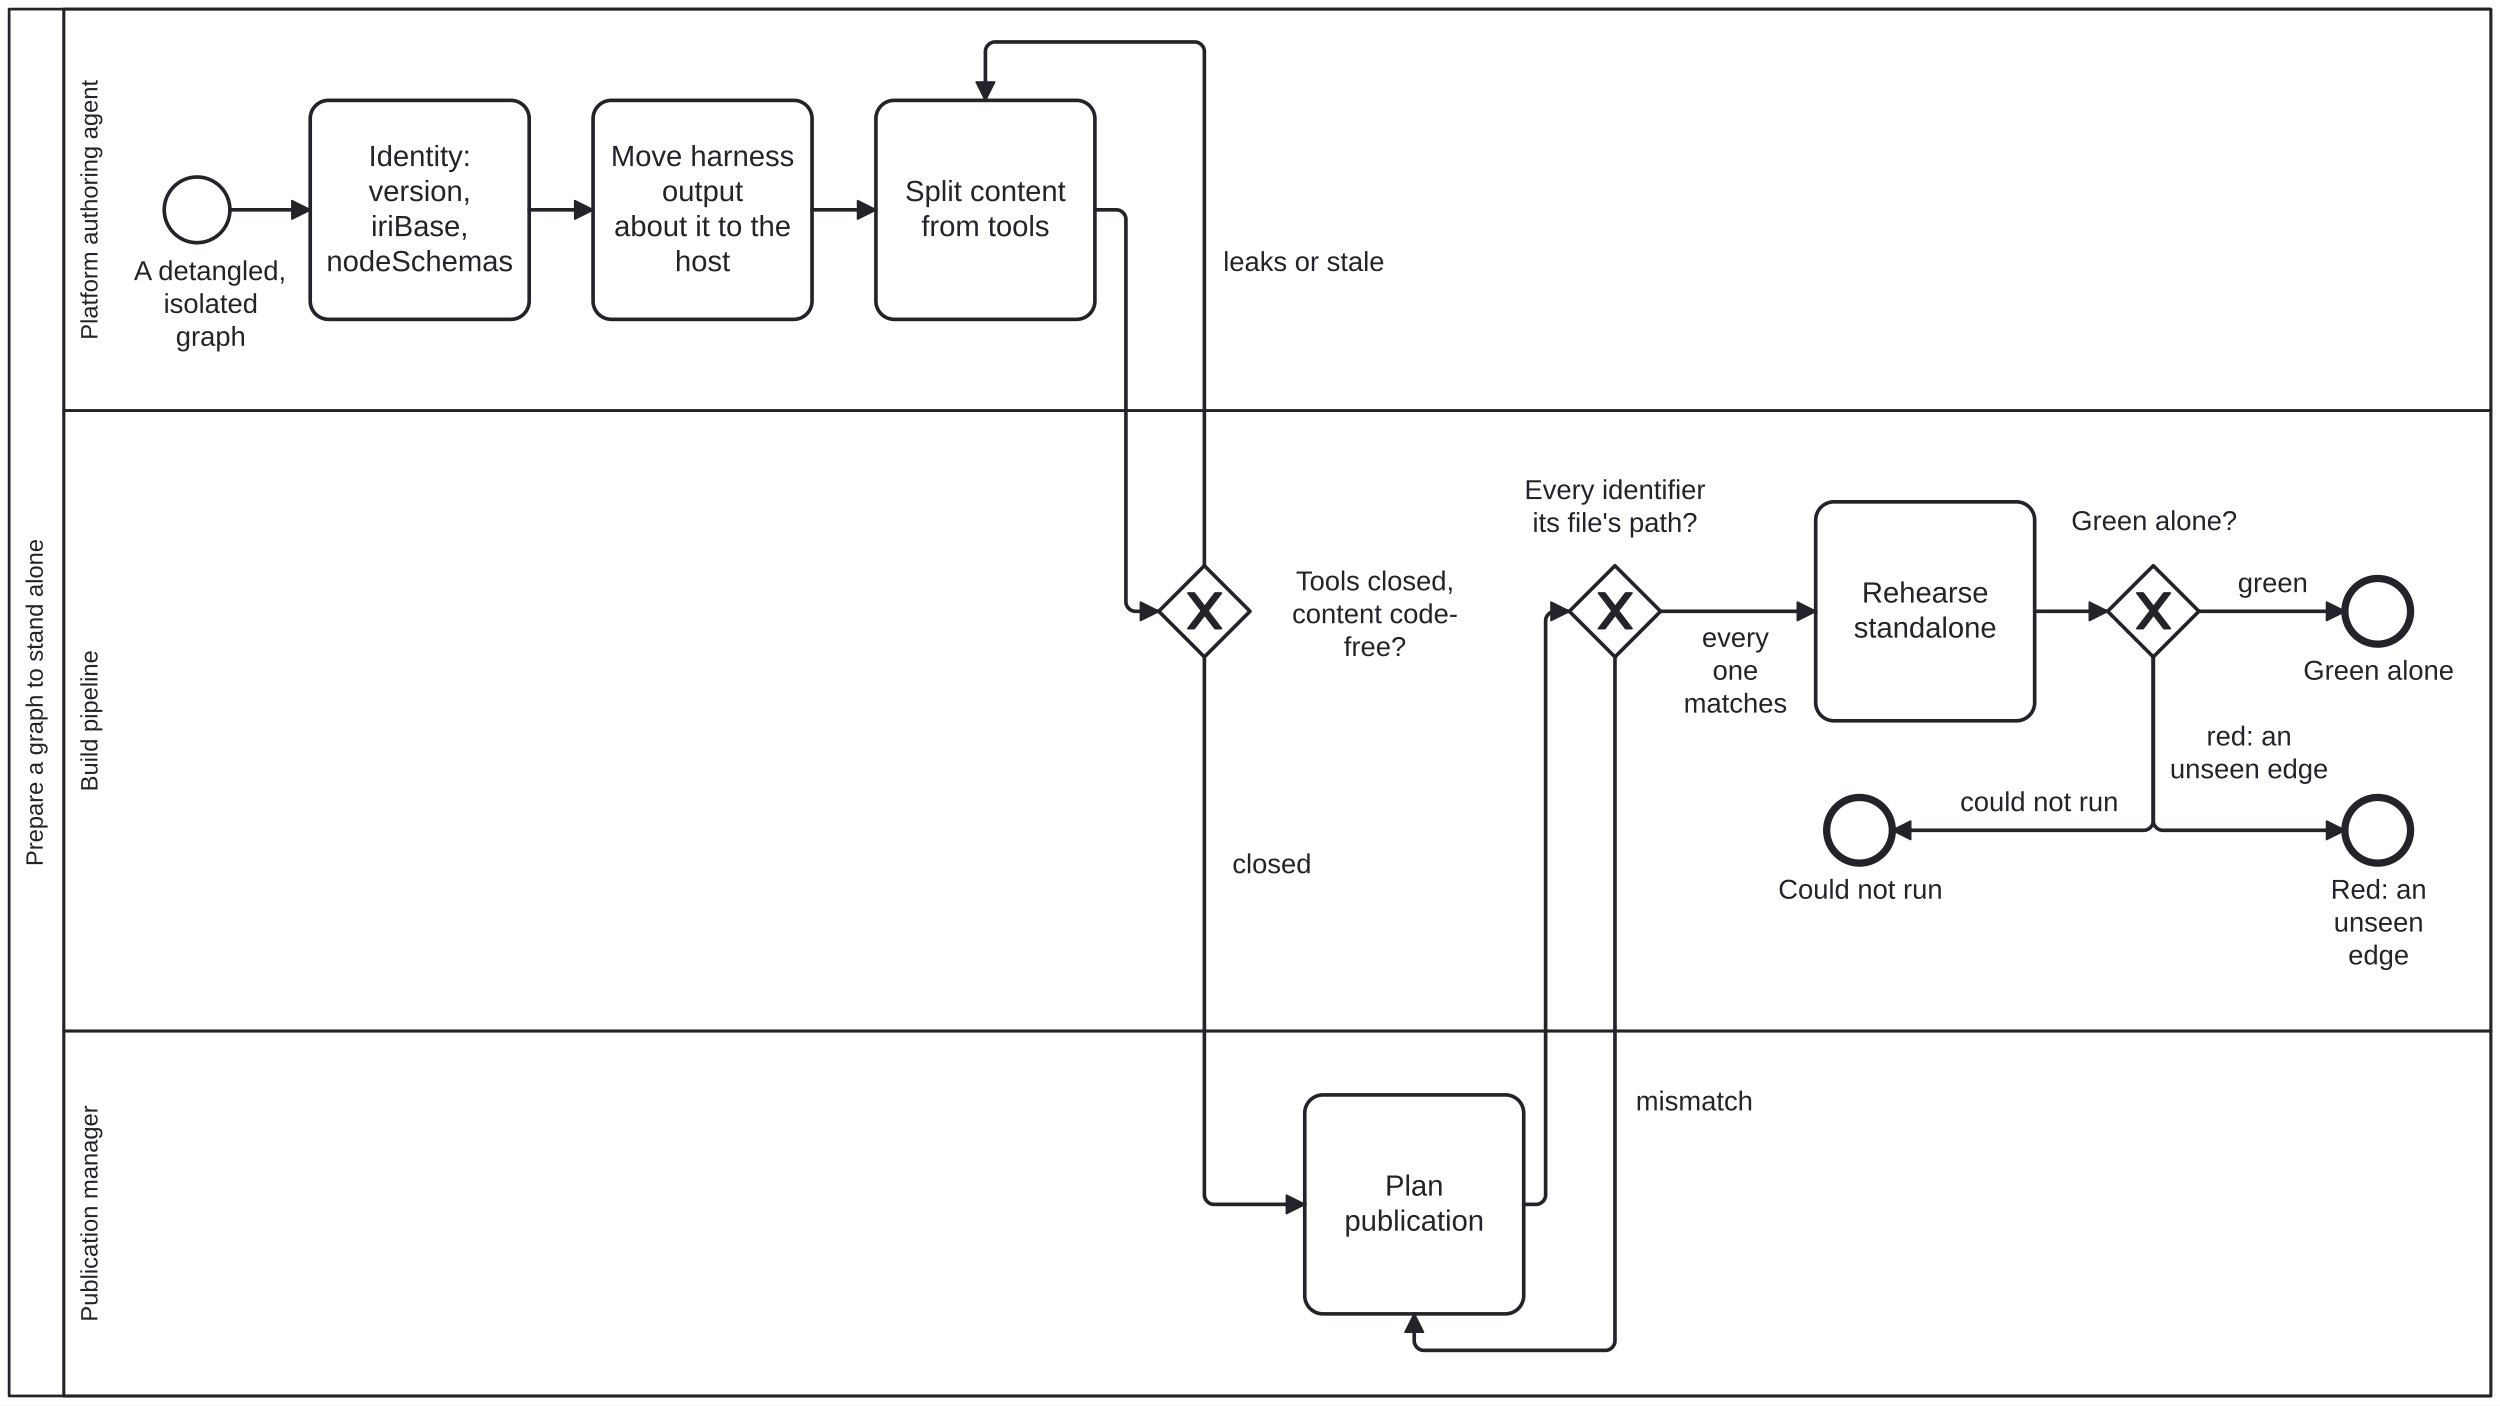
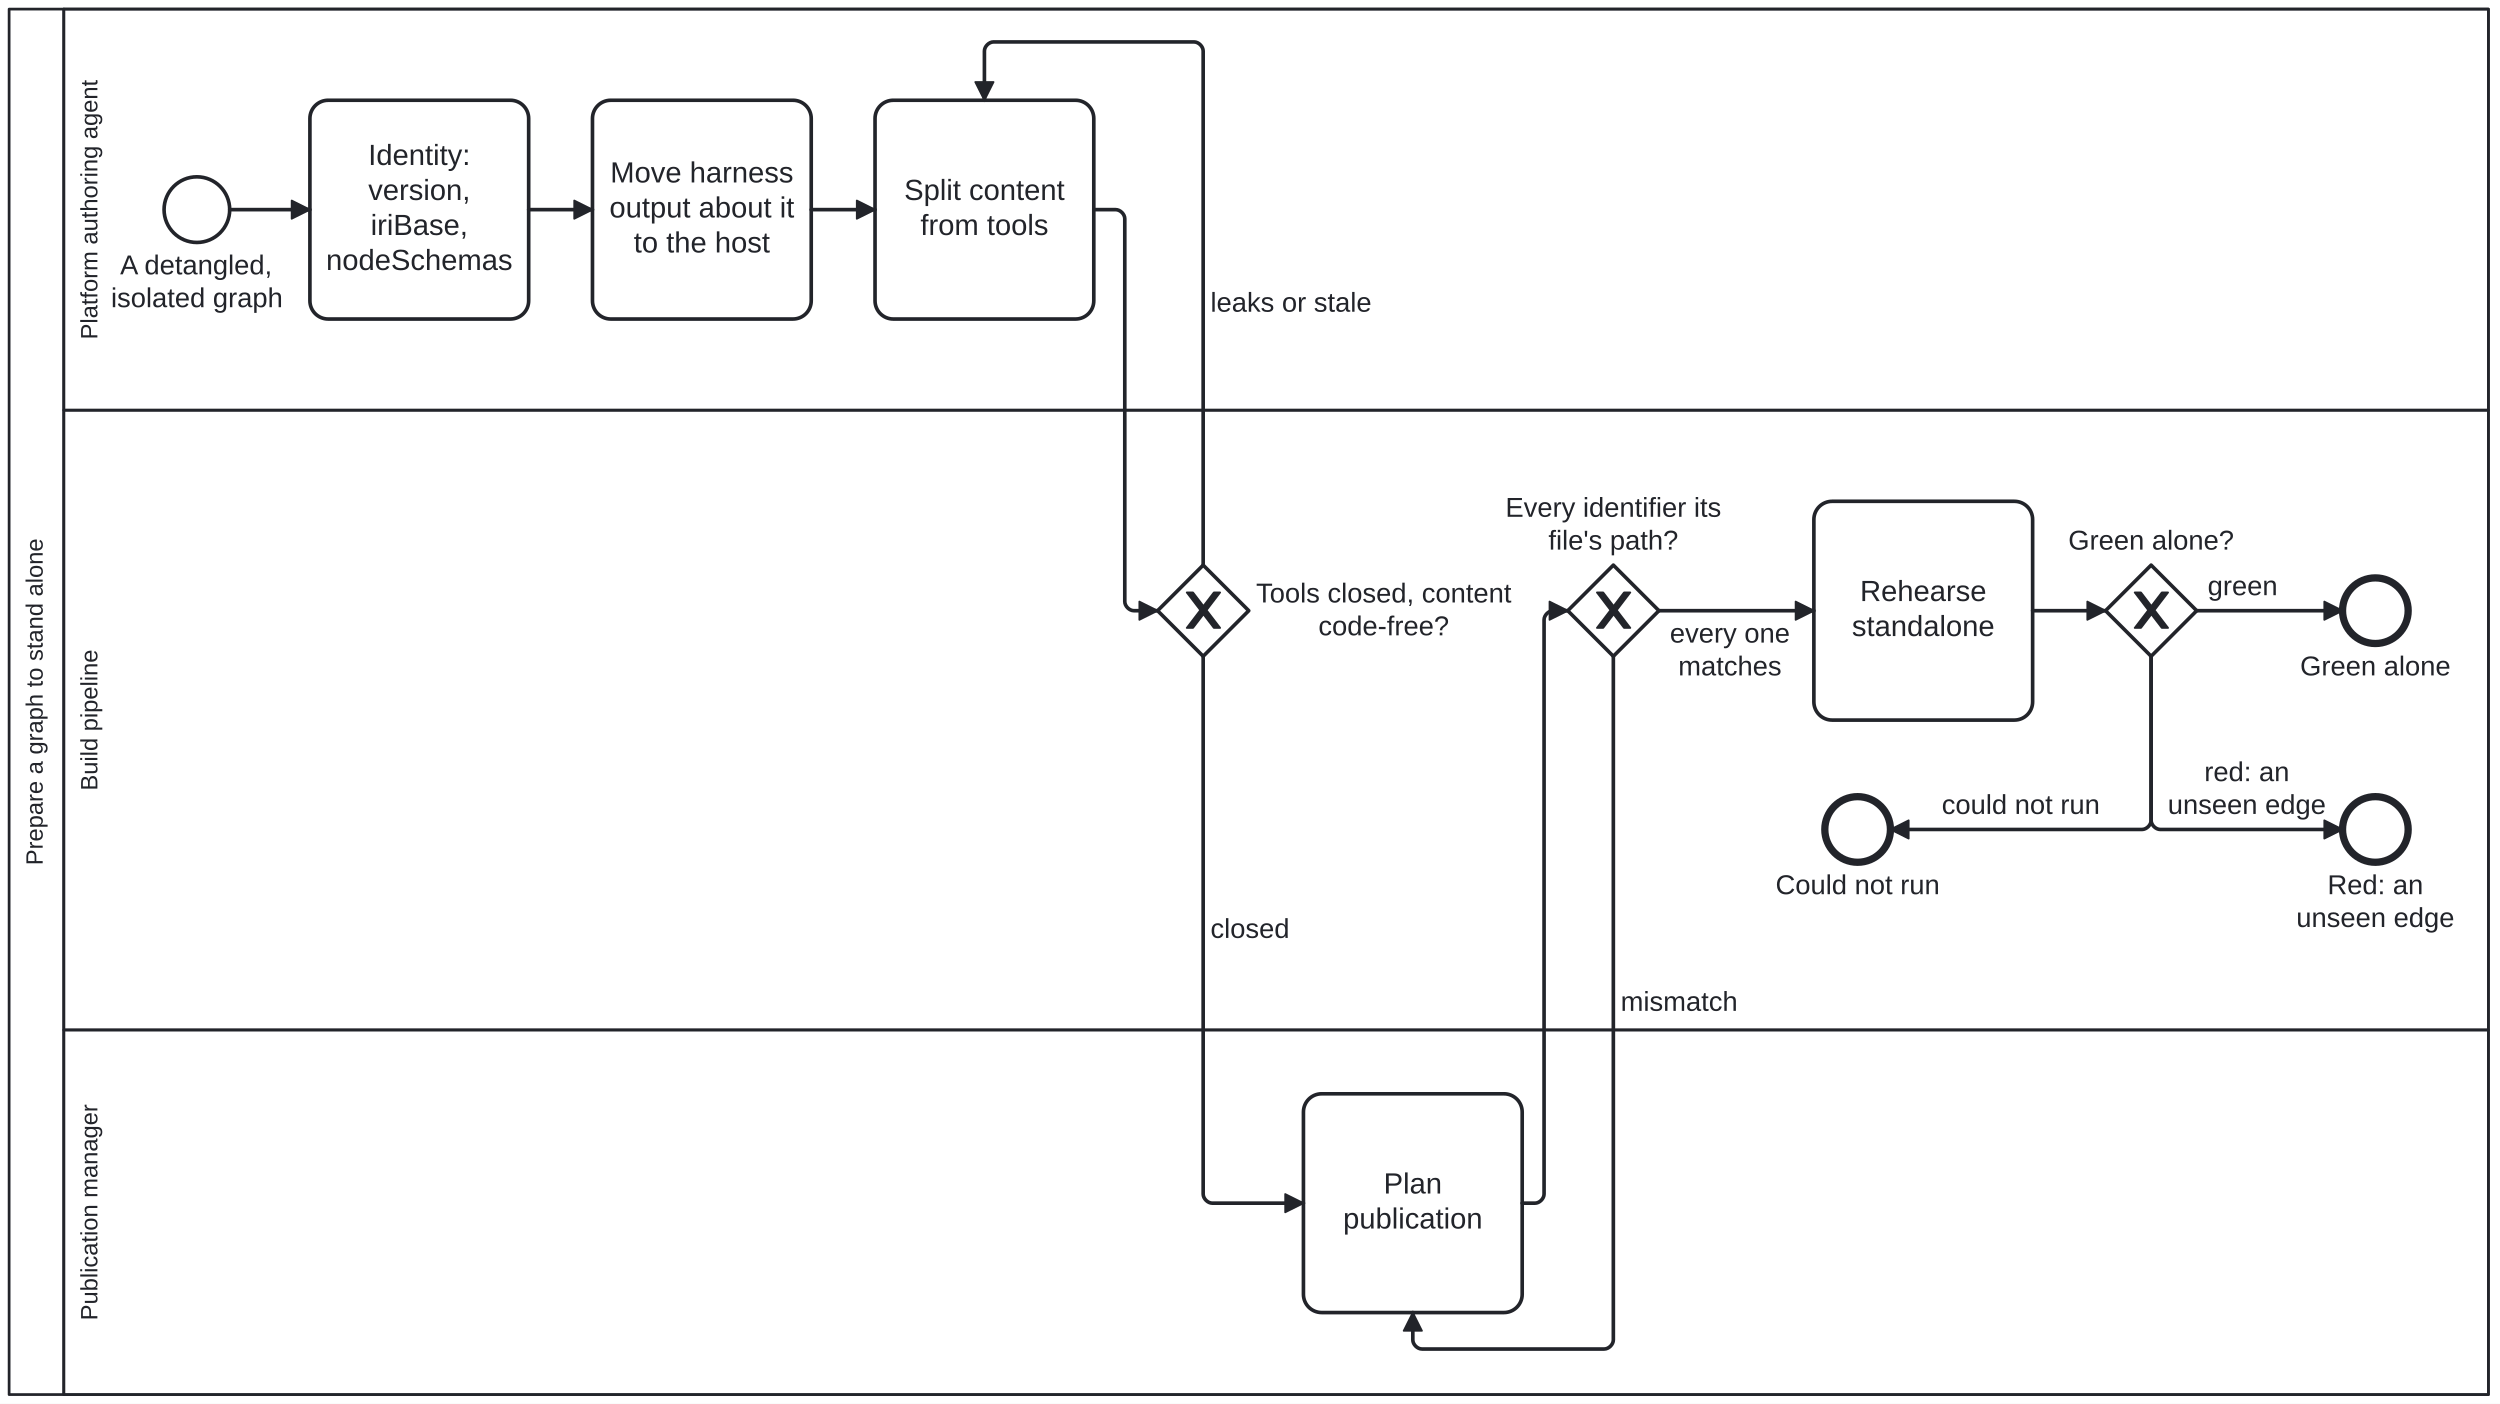
- <svg xmlns="http://www.w3.org/2000/svg" width="100%" style="max-width:100%;height:auto" viewBox="125 55 1370 770" version="1.1">
-   <rect x="125" y="55" width="1370" height="770" fill="#ffffff" />
+ <svg xmlns="http://www.w3.org/2000/svg" width="100%" style="max-width:100%;height:auto" viewBox="125 55 1371.375 770" version="1.1">
+   <rect x="125" y="55" width="1371.375" height="770" fill="#ffffff" />
  <g class="djs-group">
    <g class="djs-element djs-shape" data-element-id="Participant_Process_KgSeparationPrepare" style="display: block;" transform="matrix(1 0 0 1 130 60)">
      <g class="djs-visual">
        <rect x="0" y="0" width="1360" height="760" rx="0" ry="0" style="stroke-linecap: round; stroke-linejoin: round; stroke: rgb(34, 36, 42); stroke-width: 1.5px; fill: white; fill-opacity: 0.95;" />
        <path style="fill: none; stroke-linecap: round; stroke-linejoin: round; stroke: rgb(34, 36, 42); stroke-width: 1.5px;" d="M30,0L30,760" />
        <text lineHeight="1.05" class="djs-label" transform="matrix(-1.83697e-16 -1 1 -1.83697e-16 0 760)" style="font-family: Arial, sans-serif; font-size: 13px; font-weight: normal; fill: rgb(34, 36, 42);">
          <tspan x="290.381" y="18.413">Prepare a graph to stand alone</tspan>
        </text>
      </g>
      <rect class="djs-hit djs-hit-all" x="0" y="0" width="1360" height="760" style="fill: none; stroke-opacity: 0; stroke: white; stroke-width: 15px;" />
    </g>
    <g class="djs-children">
      <g class="djs-group">
        <g class="djs-element djs-shape" data-element-id="Lane_Pipeline" style="display: block;" transform="matrix(1 0 0 1 160 280)">
          <g class="djs-visual">
            <rect x="0" y="0" width="1330" height="340" rx="0" ry="0" style="stroke-linecap: round; stroke-linejoin: round; stroke: rgb(34, 36, 42); stroke-width: 1.5px; fill: white; fill-opacity: 0.25;" />
            <text lineHeight="1.05" class="djs-label" transform="matrix(-1.83697e-16 -1 1 -1.83697e-16 0 340)" style="font-family: Arial, sans-serif; font-size: 13px; font-weight: normal; fill: rgb(34, 36, 42);">
              <tspan x="131.333" y="18.413">Build pipeline</tspan>
            </text>
          </g>
          <rect class="djs-hit djs-hit-all" x="0" y="0" width="1330" height="340" style="fill: none; stroke-opacity: 0; stroke: white; stroke-width: 15px;" />
        </g>
      </g>
      <g class="djs-group">
        <g class="djs-element djs-shape" data-element-id="Lane_Publication" style="display: block;" transform="matrix(1 0 0 1 160 620)">
          <g class="djs-visual">
            <rect x="0" y="0" width="1330" height="200" rx="0" ry="0" style="stroke-linecap: round; stroke-linejoin: round; stroke: rgb(34, 36, 42); stroke-width: 1.5px; fill: white; fill-opacity: 0.25;" />
            <text lineHeight="1.05" class="djs-label" transform="matrix(-1.83697e-16 -1 1 -1.83697e-16 0 200)" style="font-family: Arial, sans-serif; font-size: 13px; font-weight: normal; fill: rgb(34, 36, 42);">
              <tspan x="40.741" y="18.413">Publication manager</tspan>
            </text>
          </g>
          <rect class="djs-hit djs-hit-all" x="0" y="0" width="1330" height="200" style="fill: none; stroke-opacity: 0; stroke: white; stroke-width: 15px;" />
        </g>
      </g>
      <g class="djs-group">
        <g class="djs-element djs-shape" data-element-id="Lane_Platform" style="display: block;" transform="matrix(1 0 0 1 160 60)">
          <g class="djs-visual">
            <rect x="0" y="0" width="1330" height="220" rx="0" ry="0" style="stroke-linecap: round; stroke-linejoin: round; stroke: rgb(34, 36, 42); stroke-width: 1.5px; fill: white; fill-opacity: 0.25;" />
            <text lineHeight="1.05" class="djs-label" transform="matrix(-1.83697e-16 -1 1 -1.83697e-16 0 220)" style="font-family: Arial, sans-serif; font-size: 13px; font-weight: normal; fill: rgb(34, 36, 42);">
              <tspan x="38.817" y="18.413">Platform authoring agent</tspan>
            </text>
          </g>
          <rect class="djs-hit djs-hit-all" x="0" y="0" width="1330" height="220" style="fill: none; stroke-opacity: 0; stroke: white; stroke-width: 15px;" />
        </g>
      </g>
      <g class="djs-group">
        <g class="djs-element djs-shape" data-element-id="Start_Prepare" style="display: block;" transform="matrix(1 0 0 1 215 152)">
          <g class="djs-visual">
            <circle cx="18" cy="18" r="18" style="stroke-linecap: round; stroke-linejoin: round; stroke: rgb(34, 36, 42); stroke-width: 2px; fill: white; fill-opacity: 0.95;" />
          </g>
          <rect class="djs-hit djs-hit-all" x="0" y="0" width="36" height="36" style="fill: none; stroke-opacity: 0; stroke: white; stroke-width: 15px;" />
        </g>
      </g>
      <g class="djs-group">
-         <g class="djs-element djs-shape" data-element-id="Start_Prepare_label" style="display: block;" transform="matrix(1 0 0 1 198 195)">
-           <g class="djs-visual">
-             <text lineHeight="1.2" class="djs-label" style="font-family: Arial, sans-serif; font-size: 15px; font-weight: normal; fill: rgb(34, 36, 42);">
-               <tspan x="0.382" y="13.5">A detangled,</tspan>
-               <tspan x="16.649" y="31.5">isolated </tspan>
-               <tspan x="23.318" y="49.5">graph</tspan>
-             </text>
-           </g>
-           <rect class="djs-hit djs-hit-all" x="0" y="0" width="85" height="54" style="fill: none; stroke-opacity: 0; stroke: white; stroke-width: 15px;" />
+         <g class="djs-element djs-shape" data-element-id="Start_Prepare_label" style="display: block;" transform="matrix(1 0 0 1 165.8828 192)">
+           <g class="djs-visual">
+             <text lineHeight="1.2" class="djs-label" style="font-family: Arial, sans-serif; font-size: 15px; font-weight: normal; fill: rgb(34, 36, 42);">
+               <tspan x="24.999" y="13.5">A detangled,</tspan>
+               <tspan x="20" y="31.5">isolated graph</tspan>
+             </text>
+           </g>
+           <rect class="djs-hit djs-hit-all" x="0" y="0" width="134.234" height="36" style="fill: none; stroke-opacity: 0; stroke: white; stroke-width: 15px;" />
        </g>
      </g>
      <g class="djs-group">
        <g class="djs-element djs-shape" data-element-id="Task_Identity" style="display: block;" transform="matrix(1 0 0 1 295 110)">
          <g class="djs-visual">
            <rect x="0" y="0" width="120" height="120" rx="10" ry="10" style="stroke-linecap: round; stroke-linejoin: round; stroke: rgb(34, 36, 42); stroke-width: 2px; fill: white; fill-opacity: 0.95;" />
-             <text lineHeight="1.2" class="djs-label" style="font-family: Arial, sans-serif; font-size: 16px; font-weight: normal; fill: rgb(34, 36, 42);">
-               <tspan x="31.984" y="36">Identity: </tspan>
-               <tspan x="31.988" y="55.2">version,</tspan>
-               <tspan x="33.324" y="74.4">iriBase, </tspan>
-               <tspan x="8.855" y="93.6">nodeSchemas</tspan>
+             <text lineHeight="1.2" class="djs-label" transform="translate(0 21.1)" style="font-family: Arial, sans-serif; font-size: 16px; font-weight: normal; fill: rgb(34, 36, 42);">
+               <tspan x="31.984" y="14.4">Identity:</tspan>
+               <tspan x="31.988" y="33.6">version,</tspan>
+               <tspan x="33.324" y="52.8">iriBase,</tspan>
+               <tspan x="8.855" y="72">nodeSchemas</tspan>
            </text>
          </g>
          <rect class="djs-hit djs-hit-all" x="0" y="0" width="120" height="120" style="fill: none; stroke-opacity: 0; stroke: white; stroke-width: 15px;" />
        </g>
      </g>
      <g class="djs-group">
        <g class="djs-element djs-shape" data-element-id="Task_Hosted" style="display: block;" transform="matrix(1 0 0 1 450 110)">
          <g class="djs-visual">
            <rect x="0" y="0" width="120" height="120" rx="10" ry="10" style="stroke-linecap: round; stroke-linejoin: round; stroke: rgb(34, 36, 42); stroke-width: 2px; fill: white; fill-opacity: 0.95;" />
-             <text lineHeight="1.2" class="djs-label" style="font-family: Arial, sans-serif; font-size: 16px; font-weight: normal; fill: rgb(34, 36, 42);">
-               <tspan x="9.754" y="36">Move harness </tspan>
-               <tspan x="37.758" y="55.2">output</tspan>
-               <tspan x="11.52" y="74.4">about it to the </tspan>
-               <tspan x="44.879" y="93.6">host</tspan>
+             <text lineHeight="1.2" class="djs-label" transform="translate(0 30.7)" style="font-family: Arial, sans-serif; font-size: 16px; font-weight: normal; fill: rgb(34, 36, 42);">
+               <tspan x="9.754" y="14.4">Move harness</tspan>
+               <tspan x="9.293" y="33.6">output about it</tspan>
+               <tspan x="22.641" y="52.8">to the host</tspan>
            </text>
          </g>
          <rect class="djs-hit djs-hit-all" x="0" y="0" width="120" height="120" style="fill: none; stroke-opacity: 0; stroke: white; stroke-width: 15px;" />
        </g>
      </g>
      <g class="djs-group">
        <g class="djs-element djs-shape" data-element-id="Task_Split" style="display: block;" transform="matrix(1 0 0 1 605 110)">
          <g class="djs-visual">
            <rect x="0" y="0" width="120" height="120" rx="10" ry="10" style="stroke-linecap: round; stroke-linejoin: round; stroke: rgb(34, 36, 42); stroke-width: 2px; fill: white; fill-opacity: 0.95;" />
-             <text lineHeight="1.2" class="djs-label" style="font-family: Arial, sans-serif; font-size: 16px; font-weight: normal; fill: rgb(34, 36, 42);">
-               <tspan x="15.973" y="55.2">Split content</tspan>
-               <tspan x="24.879" y="74.4">from tools</tspan>
+             <text lineHeight="1.2" class="djs-label" transform="translate(0 40.3)" style="font-family: Arial, sans-serif; font-size: 16px; font-weight: normal; fill: rgb(34, 36, 42);">
+               <tspan x="15.973" y="14.4">Split content</tspan>
+               <tspan x="24.879" y="33.6">from tools</tspan>
            </text>
          </g>
          <rect class="djs-hit djs-hit-all" x="0" y="0" width="120" height="120" style="fill: none; stroke-opacity: 0; stroke: white; stroke-width: 15px;" />
        </g>
      </g>
      <g class="djs-group">
        <g class="djs-element djs-shape" data-element-id="GW_Closed" style="display: block;" transform="matrix(1 0 0 1 760 365)">
          <g class="djs-visual">
            <polygon points="25,0 50,25 25,50 0,25" style="stroke-linecap: round; stroke-linejoin: round; stroke: rgb(34, 36, 42); stroke-width: 2px; fill: white; fill-opacity: 0.95;" />
            <path d="m 16,15 7.429,9.714 -7.429,9.714 3.429,0 5.714,-7.464 5.714,7.464 3.429,0 -7.429,-9.714 7.429,-9.714 -3.429,0 -5.714,7.464 -5.714,-7.464 -3.429,0 z" style="fill: rgb(34, 36, 42); stroke-linecap: round; stroke-linejoin: round; stroke: rgb(34, 36, 42); stroke-width: 1px;" />
          </g>
          <rect class="djs-hit djs-hit-all" x="0" y="0" width="50" height="50" style="fill: none; stroke-opacity: 0; stroke: white; stroke-width: 15px;" />
        </g>
      </g>
      <g class="djs-group">
-         <g class="djs-element djs-shape" data-element-id="GW_Closed_label" style="display: block;" transform="matrix(1 0 0 1 833 365)">
-           <g class="djs-visual">
-             <text lineHeight="1.2" class="djs-label" style="font-family: Arial, sans-serif; font-size: 15px; font-weight: normal; fill: rgb(34, 36, 42);">
-               <tspan x="2.144" y="13.5">Tools closed,</tspan>
-               <tspan x="0.053" y="31.5">content code-</tspan>
-               <tspan x="28.405" y="49.5">free?</tspan>
-             </text>
-           </g>
-           <rect class="djs-hit djs-hit-all" x="0" y="0" width="91" height="54" style="fill: none; stroke-opacity: 0; stroke: white; stroke-width: 15px;" />
+         <g class="djs-element djs-shape" data-element-id="GW_Closed_label" style="display: block;" transform="matrix(1 0 0 1 794 372)">
+           <g class="djs-visual">
+             <text lineHeight="1.2" class="djs-label" style="font-family: Arial, sans-serif; font-size: 15px; font-weight: normal; fill: rgb(34, 36, 42);">
+               <tspan x="20.005" y="13.5">Tools closed, content</tspan>
+               <tspan x="54.191" y="31.5">code-free?</tspan>
+             </text>
+           </g>
+           <rect class="djs-hit djs-hit-all" x="0" y="0" width="180.094" height="36" style="fill: none; stroke-opacity: 0; stroke: white; stroke-width: 15px;" />
        </g>
      </g>
      <g class="djs-group">
        <g class="djs-element djs-shape" data-element-id="Task_Plan" style="display: block;" transform="matrix(1 0 0 1 840 655)">
          <g class="djs-visual">
            <rect x="0" y="0" width="120" height="120" rx="10" ry="10" style="stroke-linecap: round; stroke-linejoin: round; stroke: rgb(34, 36, 42); stroke-width: 2px; fill: white; fill-opacity: 0.95;" />
-             <text lineHeight="1.2" class="djs-label" style="font-family: Arial, sans-serif; font-size: 16px; font-weight: normal; fill: rgb(34, 36, 42);">
-               <tspan x="43.988" y="55.2">Plan </tspan>
-               <tspan x="21.75" y="74.4">publication</tspan>
+             <text lineHeight="1.2" class="djs-label" transform="translate(0 40.3)" style="font-family: Arial, sans-serif; font-size: 16px; font-weight: normal; fill: rgb(34, 36, 42);">
+               <tspan x="43.988" y="14.4">Plan</tspan>
+               <tspan x="21.75" y="33.6">publication</tspan>
            </text>
          </g>
          <rect class="djs-hit djs-hit-all" x="0" y="0" width="120" height="120" style="fill: none; stroke-opacity: 0; stroke: white; stroke-width: 15px;" />
        </g>
      </g>
      <g class="djs-group">
        <g class="djs-element djs-shape" data-element-id="GW_Ids" style="display: block;" transform="matrix(1 0 0 1 985 365)">
          <g class="djs-visual">
            <polygon points="25,0 50,25 25,50 0,25" style="stroke-linecap: round; stroke-linejoin: round; stroke: rgb(34, 36, 42); stroke-width: 2px; fill: white; fill-opacity: 0.95;" />
            <path d="m 16,15 7.429,9.714 -7.429,9.714 3.429,0 5.714,-7.464 5.714,7.464 3.429,0 -7.429,-9.714 7.429,-9.714 -3.429,0 -5.714,7.464 -5.714,-7.464 -3.429,0 z" style="fill: rgb(34, 36, 42); stroke-linecap: round; stroke-linejoin: round; stroke: rgb(34, 36, 42); stroke-width: 1px;" />
          </g>
          <rect class="djs-hit djs-hit-all" x="0" y="0" width="50" height="50" style="fill: none; stroke-opacity: 0; stroke: white; stroke-width: 15px;" />
        </g>
      </g>
      <g class="djs-group">
-         <g class="djs-element djs-shape" data-element-id="GW_Ids_label" style="display: block;" transform="matrix(1 0 0 1 960 315)">
-           <g class="djs-visual">
-             <text lineHeight="1.2" class="djs-label" style="font-family: Arial, sans-serif; font-size: 15px; font-weight: normal; fill: rgb(34, 36, 42);">
-               <tspan x="0.397" y="13.5">Every identifier</tspan>
-               <tspan x="4.795" y="31.5">its file's path?</tspan>
-             </text>
-           </g>
-           <rect class="djs-hit djs-hit-all" x="0" y="0" width="100" height="36" style="fill: none; stroke-opacity: 0; stroke: white; stroke-width: 15px;" />
+         <g class="djs-element djs-shape" data-element-id="GW_Ids_label" style="display: block;" transform="matrix(1 0 0 1 930.8125 325)">
+           <g class="djs-visual">
+             <text lineHeight="1.2" class="djs-label" style="font-family: Arial, sans-serif; font-size: 15px; font-weight: normal; fill: rgb(34, 36, 42);">
+               <tspan x="20" y="13.5">Every identifier its</tspan>
+               <tspan x="43.566" y="31.5">file's path?</tspan>
+             </text>
+           </g>
+           <rect class="djs-hit djs-hit-all" x="0" y="0" width="158.375" height="36" style="fill: none; stroke-opacity: 0; stroke: white; stroke-width: 15px;" />
        </g>
      </g>
      <g class="djs-group">
        <g class="djs-element djs-shape" data-element-id="Task_Rehearse" style="display: block;" transform="matrix(1 0 0 1 1120 330)">
          <g class="djs-visual">
            <rect x="0" y="0" width="120" height="120" rx="10" ry="10" style="stroke-linecap: round; stroke-linejoin: round; stroke: rgb(34, 36, 42); stroke-width: 2px; fill: white; fill-opacity: 0.95;" />
-             <text lineHeight="1.2" class="djs-label" style="font-family: Arial, sans-serif; font-size: 16px; font-weight: normal; fill: rgb(34, 36, 42);">
-               <tspan x="25.312" y="55.2">Rehearse </tspan>
-               <tspan x="20.855" y="74.4">standalone</tspan>
+             <text lineHeight="1.2" class="djs-label" transform="translate(0 40.3)" style="font-family: Arial, sans-serif; font-size: 16px; font-weight: normal; fill: rgb(34, 36, 42);">
+               <tspan x="25.312" y="14.4">Rehearse</tspan>
+               <tspan x="20.855" y="33.6">standalone</tspan>
            </text>
          </g>
          <rect class="djs-hit djs-hit-all" x="0" y="0" width="120" height="120" style="fill: none; stroke-opacity: 0; stroke: white; stroke-width: 15px;" />
        </g>
      </g>
      <g class="djs-group">
        <g class="djs-element djs-shape" data-element-id="GW_Alone" style="display: block;" transform="matrix(1 0 0 1 1280 365)">
          <g class="djs-visual">
            <polygon points="25,0 50,25 25,50 0,25" style="stroke-linecap: round; stroke-linejoin: round; stroke: rgb(34, 36, 42); stroke-width: 2px; fill: white; fill-opacity: 0.95;" />
            <path d="m 16,15 7.429,9.714 -7.429,9.714 3.429,0 5.714,-7.464 5.714,7.464 3.429,0 -7.429,-9.714 7.429,-9.714 -3.429,0 -5.714,7.464 -5.714,-7.464 -3.429,0 z" style="fill: rgb(34, 36, 42); stroke-linecap: round; stroke-linejoin: round; stroke: rgb(34, 36, 42); stroke-width: 1px;" />
          </g>
          <rect class="djs-hit djs-hit-all" x="0" y="0" width="50" height="50" style="fill: none; stroke-opacity: 0; stroke: white; stroke-width: 15px;" />
        </g>
      </g>
      <g class="djs-group">
-         <g class="djs-element djs-shape" data-element-id="GW_Alone_label" style="display: block;" transform="matrix(1 0 0 1 1260 332)">
-           <g class="djs-visual">
-             <text lineHeight="1.2" class="djs-label" style="font-family: Arial, sans-serif; font-size: 15px; font-weight: normal; fill: rgb(34, 36, 42);">
-               <tspan x="0.05" y="13.5">Green alone?</tspan>
-             </text>
-           </g>
-           <rect class="djs-hit djs-hit-all" x="0" y="0" width="91" height="18" style="fill: none; stroke-opacity: 0; stroke: white; stroke-width: 15px;" />
+         <g class="djs-element djs-shape" data-element-id="GW_Alone_label" style="display: block;" transform="matrix(1 0 0 1 1239.547 343)">
+           <g class="djs-visual">
+             <text lineHeight="1.2" class="djs-label" style="font-family: Arial, sans-serif; font-size: 15px; font-weight: normal; fill: rgb(34, 36, 42);">
+               <tspan x="20.003" y="13.5">Green alone?</tspan>
+             </text>
+           </g>
+           <rect class="djs-hit djs-hit-all" x="0" y="0" width="130.906" height="18" style="fill: none; stroke-opacity: 0; stroke: white; stroke-width: 15px;" />
        </g>
      </g>
      <g class="djs-group">
        <g class="djs-element djs-shape" data-element-id="End_Ready" style="display: block;" transform="matrix(1 0 0 1 1410 372)">
          <g class="djs-visual">
            <circle cx="18" cy="18" r="18" style="stroke-linecap: round; stroke-linejoin: round; stroke: rgb(34, 36, 42); stroke-width: 4px; fill: white; fill-opacity: 0.95;" />
          </g>
          <rect class="djs-hit djs-hit-all" x="0" y="0" width="36" height="36" style="fill: none; stroke-opacity: 0; stroke: white; stroke-width: 15px;" />
        </g>
      </g>
      <g class="djs-group">
-         <g class="djs-element djs-shape" data-element-id="End_Ready_label" style="display: block;" transform="matrix(1 0 0 1 1387 414)">
-           <g class="djs-visual">
-             <text lineHeight="1.2" class="djs-label" style="font-family: Arial, sans-serif; font-size: 15px; font-weight: normal; fill: rgb(34, 36, 42);">
-               <tspan x="0.221" y="13.5">Green alone</tspan>
-             </text>
-           </g>
-           <rect class="djs-hit djs-hit-all" x="0" y="0" width="83" height="18" style="fill: none; stroke-opacity: 0; stroke: white; stroke-width: 15px;" />
+         <g class="djs-element djs-shape" data-element-id="End_Ready_label" style="display: block;" transform="matrix(1 0 0 1 1366.719 412)">
+           <g class="djs-visual">
+             <text lineHeight="1.2" class="djs-label" style="font-family: Arial, sans-serif; font-size: 15px; font-weight: normal; fill: rgb(34, 36, 42);">
+               <tspan x="20.002" y="13.5">Green alone</tspan>
+             </text>
+           </g>
+           <rect class="djs-hit djs-hit-all" x="0" y="0" width="122.562" height="18" style="fill: none; stroke-opacity: 0; stroke: white; stroke-width: 15px;" />
        </g>
      </g>
      <g class="djs-group">
        <g class="djs-element djs-shape" data-element-id="End_RedEdge" style="display: block;" transform="matrix(1 0 0 1 1410 492)">
          <g class="djs-visual">
            <circle cx="18" cy="18" r="18" style="stroke-linecap: round; stroke-linejoin: round; stroke: rgb(34, 36, 42); stroke-width: 4px; fill: white; fill-opacity: 0.95;" />
          </g>
          <rect class="djs-hit djs-hit-all" x="0" y="0" width="36" height="36" style="fill: none; stroke-opacity: 0; stroke: white; stroke-width: 15px;" />
        </g>
      </g>
      <g class="djs-group">
-         <g class="djs-element djs-shape" data-element-id="End_RedEdge_label" style="display: block;" transform="matrix(1 0 0 1 1402 534)">
-           <g class="djs-visual">
-             <text lineHeight="1.2" class="djs-label" style="font-family: Arial, sans-serif; font-size: 15px; font-weight: normal; fill: rgb(34, 36, 42);">
-               <tspan x="0.232" y="13.5">Red: an</tspan>
-               <tspan x="1.894" y="31.5">unseen</tspan>
-               <tspan x="9.815" y="49.5">edge</tspan>
-             </text>
-           </g>
-           <rect class="djs-hit djs-hit-all" x="0" y="0" width="53" height="54" style="fill: none; stroke-opacity: 0; stroke: white; stroke-width: 15px;" />
+         <g class="djs-element djs-shape" data-element-id="End_RedEdge_label" style="display: block;" transform="matrix(1 0 0 1 1364.625 532)">
+           <g class="djs-visual">
+             <text lineHeight="1.2" class="djs-label" style="font-family: Arial, sans-serif; font-size: 15px; font-weight: normal; fill: rgb(34, 36, 42);">
+               <tspan x="37.107" y="13.5">Red: an</tspan>
+               <tspan x="20.001" y="31.5">unseen edge</tspan>
+             </text>
+           </g>
+           <rect class="djs-hit djs-hit-all" x="0" y="0" width="126.75" height="36" style="fill: none; stroke-opacity: 0; stroke: white; stroke-width: 15px;" />
        </g>
      </g>
      <g class="djs-group">
        <g class="djs-element djs-shape" data-element-id="End_PrepareUnknown" style="display: block;" transform="matrix(1 0 0 1 1126 492)">
          <g class="djs-visual">
            <circle cx="18" cy="18" r="18" style="stroke-linecap: round; stroke-linejoin: round; stroke: rgb(34, 36, 42); stroke-width: 4px; fill: white; fill-opacity: 0.95;" />
          </g>
          <rect class="djs-hit djs-hit-all" x="0" y="0" width="36" height="36" style="fill: none; stroke-opacity: 0; stroke: white; stroke-width: 15px;" />
        </g>
      </g>
      <g class="djs-group">
-         <g class="djs-element djs-shape" data-element-id="End_PrepareUnknown_label" style="display: block;" transform="matrix(1 0 0 1 1099 534)">
-           <g class="djs-visual">
-             <text lineHeight="1.2" class="djs-label" style="font-family: Arial, sans-serif; font-size: 15px; font-weight: normal; fill: rgb(34, 36, 42);">
-               <tspan x="0.471" y="13.5">Could not run</tspan>
-             </text>
-           </g>
-           <rect class="djs-hit djs-hit-all" x="0" y="0" width="91" height="18" style="fill: none; stroke-opacity: 0; stroke: white; stroke-width: 15px;" />
+         <g class="djs-element djs-shape" data-element-id="End_PrepareUnknown_label" style="display: block;" transform="matrix(1 0 0 1 1078.969 532)">
+           <g class="djs-visual">
+             <text lineHeight="1.2" class="djs-label" style="font-family: Arial, sans-serif; font-size: 15px; font-weight: normal; fill: rgb(34, 36, 42);">
+               <tspan x="20.002" y="13.5">Could not run</tspan>
+             </text>
+           </g>
+           <rect class="djs-hit djs-hit-all" x="0" y="0" width="130.062" height="18" style="fill: none; stroke-opacity: 0; stroke: white; stroke-width: 15px;" />
        </g>
      </g>
      <g class="djs-group">
        <g class="djs-element djs-connection" data-element-id="F1" style="display: block;">
          <g class="djs-visual">
            <defs>
              <marker id="bpmn-marker-1" viewBox="0 0 20 20" refX="11" refY="10" markerWidth="10" markerHeight="10" orient="auto">
                <path d="M 1 5 L 11 10 L 1 15 Z" style="stroke-linecap: round; stroke-linejoin: round; stroke: rgb(34, 36, 42); stroke-width: 1px; fill: rgb(34, 36, 42);" />
              </marker>
            </defs>
            <path data-corner-radius="5" style="fill: none; stroke-linecap: round; stroke-linejoin: round; stroke: rgb(34, 36, 42); stroke-width: 2px; marker-end: url('#bpmn-marker-1');" d="M251,170L295,170" />
          </g>
          <path d="M251,170L295,170" class="djs-hit djs-hit-stroke" style="fill: none; stroke-opacity: 0; stroke: white; stroke-width: 15px;" />
        </g>
      </g>
      <g class="djs-group">
        <g class="djs-element djs-connection" data-element-id="F2" style="display: block;">
          <g class="djs-visual">
            <defs>
              <marker id="bpmn-marker-2" viewBox="0 0 20 20" refX="11" refY="10" markerWidth="10" markerHeight="10" orient="auto">
                <path d="M 1 5 L 11 10 L 1 15 Z" style="stroke-linecap: round; stroke-linejoin: round; stroke: rgb(34, 36, 42); stroke-width: 1px; fill: rgb(34, 36, 42);" />
              </marker>
            </defs>
            <path data-corner-radius="5" style="fill: none; stroke-linecap: round; stroke-linejoin: round; stroke: rgb(34, 36, 42); stroke-width: 2px; marker-end: url('#bpmn-marker-2');" d="M415,170L450,170" />
          </g>
          <path d="M415,170L450,170" class="djs-hit djs-hit-stroke" style="fill: none; stroke-opacity: 0; stroke: white; stroke-width: 15px;" />
        </g>
      </g>
      <g class="djs-group">
        <g class="djs-element djs-connection" data-element-id="F3" style="display: block;">
          <g class="djs-visual">
            <defs>
              <marker id="bpmn-marker-3" viewBox="0 0 20 20" refX="11" refY="10" markerWidth="10" markerHeight="10" orient="auto">
                <path d="M 1 5 L 11 10 L 1 15 Z" style="stroke-linecap: round; stroke-linejoin: round; stroke: rgb(34, 36, 42); stroke-width: 1px; fill: rgb(34, 36, 42);" />
              </marker>
            </defs>
            <path data-corner-radius="5" style="fill: none; stroke-linecap: round; stroke-linejoin: round; stroke: rgb(34, 36, 42); stroke-width: 2px; marker-end: url('#bpmn-marker-3');" d="M570,170L605,170" />
          </g>
          <path d="M570,170L605,170" class="djs-hit djs-hit-stroke" style="fill: none; stroke-opacity: 0; stroke: white; stroke-width: 15px;" />
        </g>
      </g>
      <g class="djs-group">
        <g class="djs-element djs-connection" data-element-id="F4" style="display: block;">
          <g class="djs-visual">
            <defs>
              <marker id="bpmn-marker-4" viewBox="0 0 20 20" refX="11" refY="10" markerWidth="10" markerHeight="10" orient="auto">
                <path d="M 1 5 L 11 10 L 1 15 Z" style="stroke-linecap: round; stroke-linejoin: round; stroke: rgb(34, 36, 42); stroke-width: 1px; fill: rgb(34, 36, 42);" />
              </marker>
            </defs>
            <path data-corner-radius="5" style="fill: none; stroke-linecap: round; stroke-linejoin: round; stroke: rgb(34, 36, 42); stroke-width: 2px; marker-end: url('#bpmn-marker-4');" d="M725,170L737,170C739.5,170,742,172.5,742,175L742,385C742,387.5,744.5,390,747,390L760,390" />
          </g>
          <path d="M725,170L742,170L742,390L760,390" class="djs-hit djs-hit-stroke" style="fill: none; stroke-opacity: 0; stroke: white; stroke-width: 15px;" />
        </g>
      </g>
      <g class="djs-group">
        <g class="djs-element djs-connection" data-element-id="F5" style="display: block;">
          <g class="djs-visual">
            <defs>
              <marker id="bpmn-marker-5" viewBox="0 0 20 20" refX="11" refY="10" markerWidth="10" markerHeight="10" orient="auto">
                <path d="M 1 5 L 11 10 L 1 15 Z" style="stroke-linecap: round; stroke-linejoin: round; stroke: rgb(34, 36, 42); stroke-width: 1px; fill: rgb(34, 36, 42);" />
              </marker>
            </defs>
            <path data-corner-radius="5" style="fill: none; stroke-linecap: round; stroke-linejoin: round; stroke: rgb(34, 36, 42); stroke-width: 2px; marker-end: url('#bpmn-marker-5');" d="M785,365L785,83C785,80.5,782.5,78,780,78L670,78C667.5,78,665,80.5,665,83L665,110" />
          </g>
          <path d="M785,365L785,78L665,78L665,110" class="djs-hit djs-hit-stroke" style="fill: none; stroke-opacity: 0; stroke: white; stroke-width: 15px;" />
        </g>
      </g>
      <g class="djs-group">
-         <g class="djs-element djs-shape" data-element-id="F5_label" style="display: block;" transform="matrix(1 0 0 1 795 190)">
-           <g class="djs-visual">
-             <text lineHeight="1.2" class="djs-label" style="font-family: Arial, sans-serif; font-size: 15px; font-weight: normal; fill: rgb(34, 36, 42);">
-               <tspan x="0.313" y="13.5">leaks or stale</tspan>
-             </text>
-           </g>
-           <rect class="djs-hit djs-hit-all" x="0" y="0" width="89" height="18" style="fill: none; stroke-opacity: 0; stroke: white; stroke-width: 15px;" />
+         <g class="djs-element djs-shape" data-element-id="F5_label" style="display: block;" transform="matrix(1 0 0 1 769 212.5)">
+           <g class="djs-visual">
+             <text lineHeight="1.2" class="djs-label" style="font-family: Arial, sans-serif; font-size: 15px; font-weight: normal; fill: rgb(34, 36, 42);">
+               <tspan x="20" y="13.5">leaks or stale</tspan>
+             </text>
+           </g>
+           <rect class="djs-hit djs-hit-all" x="0" y="0" width="128.375" height="18" style="fill: none; stroke-opacity: 0; stroke: white; stroke-width: 15px;" />
        </g>
      </g>
      <g class="djs-group">
        <g class="djs-element djs-connection" data-element-id="F6" style="display: block;">
          <g class="djs-visual">
            <defs>
              <marker id="bpmn-marker-6" viewBox="0 0 20 20" refX="11" refY="10" markerWidth="10" markerHeight="10" orient="auto">
                <path d="M 1 5 L 11 10 L 1 15 Z" style="stroke-linecap: round; stroke-linejoin: round; stroke: rgb(34, 36, 42); stroke-width: 1px; fill: rgb(34, 36, 42);" />
              </marker>
            </defs>
            <path data-corner-radius="5" style="fill: none; stroke-linecap: round; stroke-linejoin: round; stroke: rgb(34, 36, 42); stroke-width: 2px; marker-end: url('#bpmn-marker-6');" d="M785,415L785,710C785,712.5,787.5,715,790,715L840,715" />
          </g>
          <path d="M785,415L785,715L840,715" class="djs-hit djs-hit-stroke" style="fill: none; stroke-opacity: 0; stroke: white; stroke-width: 15px;" />
        </g>
      </g>
      <g class="djs-group">
-         <g class="djs-element djs-shape" data-element-id="F6_label" style="display: block;" transform="matrix(1 0 0 1 800 520)">
-           <g class="djs-visual">
-             <text lineHeight="1.2" class="djs-label" style="font-family: Arial, sans-serif; font-size: 15px; font-weight: normal; fill: rgb(34, 36, 42);">
-               <tspan x="0.32" y="13.5">closed</tspan>
-             </text>
-           </g>
-           <rect class="djs-hit djs-hit-all" x="0" y="0" width="44" height="18" style="fill: none; stroke-opacity: 0; stroke: white; stroke-width: 15px;" />
+         <g class="djs-element djs-shape" data-element-id="F6_label" style="display: block;" transform="matrix(1 0 0 1 769 556)">
+           <g class="djs-visual">
+             <text lineHeight="1.2" class="djs-label" style="font-family: Arial, sans-serif; font-size: 15px; font-weight: normal; fill: rgb(34, 36, 42);">
+               <tspan x="20" y="13.5">closed</tspan>
+             </text>
+           </g>
+           <rect class="djs-hit djs-hit-all" x="0" y="0" width="83.359" height="18" style="fill: none; stroke-opacity: 0; stroke: white; stroke-width: 15px;" />
        </g>
      </g>
      <g class="djs-group">
        <g class="djs-element djs-connection" data-element-id="F7" style="display: block;">
          <g class="djs-visual">
            <defs>
              <marker id="bpmn-marker-7" viewBox="0 0 20 20" refX="11" refY="10" markerWidth="10" markerHeight="10" orient="auto">
                <path d="M 1 5 L 11 10 L 1 15 Z" style="stroke-linecap: round; stroke-linejoin: round; stroke: rgb(34, 36, 42); stroke-width: 1px; fill: rgb(34, 36, 42);" />
              </marker>
            </defs>
            <path data-corner-radius="5" style="fill: none; stroke-linecap: round; stroke-linejoin: round; stroke: rgb(34, 36, 42); stroke-width: 2px; marker-end: url('#bpmn-marker-7');" d="M960,715L967,715C969.5,715,972,712.5,972,710L972,395C972,392.5,974.5,390,977,390L985,390" />
          </g>
          <path d="M960,715L972,715L972,390L985,390" class="djs-hit djs-hit-stroke" style="fill: none; stroke-opacity: 0; stroke: white; stroke-width: 15px;" />
        </g>
      </g>
      <g class="djs-group">
        <g class="djs-element djs-connection" data-element-id="F8" style="display: block;">
          <g class="djs-visual">
            <defs>
              <marker id="bpmn-marker-8" viewBox="0 0 20 20" refX="11" refY="10" markerWidth="10" markerHeight="10" orient="auto">
                <path d="M 1 5 L 11 10 L 1 15 Z" style="stroke-linecap: round; stroke-linejoin: round; stroke: rgb(34, 36, 42); stroke-width: 1px; fill: rgb(34, 36, 42);" />
              </marker>
            </defs>
            <path data-corner-radius="5" style="fill: none; stroke-linecap: round; stroke-linejoin: round; stroke: rgb(34, 36, 42); stroke-width: 2px; marker-end: url('#bpmn-marker-8');" d="M1010,415L1010,790C1010,792.5,1007.5,795,1005,795L905,795C902.5,795,900,792.5,900,790L900,775" />
          </g>
          <path d="M1010,415L1010,795L900,795L900,775" class="djs-hit djs-hit-stroke" style="fill: none; stroke-opacity: 0; stroke: white; stroke-width: 15px;" />
        </g>
      </g>
      <g class="djs-group">
-         <g class="djs-element djs-shape" data-element-id="F8_label" style="display: block;" transform="matrix(1 0 0 1 1021 650)">
-           <g class="djs-visual">
-             <text lineHeight="1.2" class="djs-label" style="font-family: Arial, sans-serif; font-size: 15px; font-weight: normal; fill: rgb(34, 36, 42);">
-               <tspan x="0.413" y="13.5">mismatch</tspan>
-             </text>
-           </g>
-           <rect class="djs-hit djs-hit-all" x="0" y="0" width="65" height="18" style="fill: none; stroke-opacity: 0; stroke: white; stroke-width: 15px;" />
+         <g class="djs-element djs-shape" data-element-id="F8_label" style="display: block;" transform="matrix(1 0 0 1 994 596)">
+           <g class="djs-visual">
+             <text lineHeight="1.2" class="djs-label" style="font-family: Arial, sans-serif; font-size: 15px; font-weight: normal; fill: rgb(34, 36, 42);">
+               <tspan x="20.006" y="13.5">mismatch</tspan>
+             </text>
+           </g>
+           <rect class="djs-hit djs-hit-all" x="0" y="0" width="104.188" height="18" style="fill: none; stroke-opacity: 0; stroke: white; stroke-width: 15px;" />
        </g>
      </g>
      <g class="djs-group">
        <g class="djs-element djs-connection" data-element-id="F9" style="display: block;">
          <g class="djs-visual">
            <defs>
              <marker id="bpmn-marker-9" viewBox="0 0 20 20" refX="11" refY="10" markerWidth="10" markerHeight="10" orient="auto">
                <path d="M 1 5 L 11 10 L 1 15 Z" style="stroke-linecap: round; stroke-linejoin: round; stroke: rgb(34, 36, 42); stroke-width: 1px; fill: rgb(34, 36, 42);" />
              </marker>
            </defs>
            <path data-corner-radius="5" style="fill: none; stroke-linecap: round; stroke-linejoin: round; stroke: rgb(34, 36, 42); stroke-width: 2px; marker-end: url('#bpmn-marker-9');" d="M1035,390L1120,390" />
          </g>
          <path d="M1035,390L1120,390" class="djs-hit djs-hit-stroke" style="fill: none; stroke-opacity: 0; stroke: white; stroke-width: 15px;" />
        </g>
      </g>
      <g class="djs-group">
-         <g class="djs-element djs-shape" data-element-id="F9_label" style="display: block;" transform="matrix(1 0 0 1 1043 396)">
-           <g class="djs-visual">
-             <text lineHeight="1.2" class="djs-label" style="font-family: Arial, sans-serif; font-size: 15px; font-weight: normal; fill: rgb(34, 36, 42);">
-               <tspan x="14.66" y="13.5">every </tspan>
-               <tspan x="20.487" y="31.5">one </tspan>
-               <tspan x="4.655" y="49.5">matches</tspan>
-             </text>
-           </g>
-           <rect class="djs-hit djs-hit-all" x="0" y="0" width="66" height="36" style="fill: none; stroke-opacity: 0; stroke: white; stroke-width: 15px;" />
+         <g class="djs-element djs-shape" data-element-id="F9_label" style="display: block;" transform="matrix(1 0 0 1 1021 394)">
+           <g class="djs-visual">
+             <text lineHeight="1.2" class="djs-label" style="font-family: Arial, sans-serif; font-size: 15px; font-weight: normal; fill: rgb(34, 36, 42);">
+               <tspan x="20" y="13.5">every one</tspan>
+               <tspan x="24.593" y="31.5">matches</tspan>
+             </text>
+           </g>
+           <rect class="djs-hit djs-hit-all" x="0" y="0" width="105.875" height="36" style="fill: none; stroke-opacity: 0; stroke: white; stroke-width: 15px;" />
        </g>
      </g>
      <g class="djs-group">
        <g class="djs-element djs-connection" data-element-id="F10" style="display: block;">
          <g class="djs-visual">
            <defs>
              <marker id="bpmn-marker-10" viewBox="0 0 20 20" refX="11" refY="10" markerWidth="10" markerHeight="10" orient="auto">
                <path d="M 1 5 L 11 10 L 1 15 Z" style="stroke-linecap: round; stroke-linejoin: round; stroke: rgb(34, 36, 42); stroke-width: 1px; fill: rgb(34, 36, 42);" />
              </marker>
            </defs>
            <path data-corner-radius="5" style="fill: none; stroke-linecap: round; stroke-linejoin: round; stroke: rgb(34, 36, 42); stroke-width: 2px; marker-end: url('#bpmn-marker-10');" d="M1240,390L1280,390" />
          </g>
          <path d="M1240,390L1280,390" class="djs-hit djs-hit-stroke" style="fill: none; stroke-opacity: 0; stroke: white; stroke-width: 15px;" />
        </g>
      </g>
      <g class="djs-group">
        <g class="djs-element djs-connection" data-element-id="F11" style="display: block;">
          <g class="djs-visual">
            <defs>
              <marker id="bpmn-marker-11" viewBox="0 0 20 20" refX="11" refY="10" markerWidth="10" markerHeight="10" orient="auto">
                <path d="M 1 5 L 11 10 L 1 15 Z" style="stroke-linecap: round; stroke-linejoin: round; stroke: rgb(34, 36, 42); stroke-width: 1px; fill: rgb(34, 36, 42);" />
              </marker>
            </defs>
            <path data-corner-radius="5" style="fill: none; stroke-linecap: round; stroke-linejoin: round; stroke: rgb(34, 36, 42); stroke-width: 2px; marker-end: url('#bpmn-marker-11');" d="M1330,390L1410,390" />
          </g>
          <path d="M1330,390L1410,390" class="djs-hit djs-hit-stroke" style="fill: none; stroke-opacity: 0; stroke: white; stroke-width: 15px;" />
        </g>
      </g>
      <g class="djs-group">
-         <g class="djs-element djs-shape" data-element-id="F11_label" style="display: block;" transform="matrix(1 0 0 1 1351 366)">
-           <g class="djs-visual">
-             <text lineHeight="1.2" class="djs-label" style="font-family: Arial, sans-serif; font-size: 15px; font-weight: normal; fill: rgb(34, 36, 42);">
-               <tspan x="0.318" y="13.5">green</tspan>
-             </text>
-           </g>
-           <rect class="djs-hit djs-hit-all" x="0" y="0" width="39" height="18" style="fill: none; stroke-opacity: 0; stroke: white; stroke-width: 15px;" />
+         <g class="djs-element djs-shape" data-element-id="F11_label" style="display: block;" transform="matrix(1 0 0 1 1316 368)">
+           <g class="djs-visual">
+             <text lineHeight="1.2" class="djs-label" style="font-family: Arial, sans-serif; font-size: 15px; font-weight: normal; fill: rgb(34, 36, 42);">
+               <tspan x="20.005" y="13.5">green</tspan>
+             </text>
+           </g>
+           <rect class="djs-hit djs-hit-all" x="0" y="0" width="78.375" height="18" style="fill: none; stroke-opacity: 0; stroke: white; stroke-width: 15px;" />
        </g>
      </g>
      <g class="djs-group">
        <g class="djs-element djs-connection" data-element-id="F12" style="display: block;">
          <g class="djs-visual">
            <defs>
              <marker id="bpmn-marker-12" viewBox="0 0 20 20" refX="11" refY="10" markerWidth="10" markerHeight="10" orient="auto">
                <path d="M 1 5 L 11 10 L 1 15 Z" style="stroke-linecap: round; stroke-linejoin: round; stroke: rgb(34, 36, 42); stroke-width: 1px; fill: rgb(34, 36, 42);" />
              </marker>
            </defs>
            <path data-corner-radius="5" style="fill: none; stroke-linecap: round; stroke-linejoin: round; stroke: rgb(34, 36, 42); stroke-width: 2px; marker-end: url('#bpmn-marker-12');" d="M1305,415L1305,505C1305,507.5,1307.5,510,1310,510L1410,510" />
          </g>
          <path d="M1305,415L1305,510L1410,510" class="djs-hit djs-hit-stroke" style="fill: none; stroke-opacity: 0; stroke: white; stroke-width: 15px;" />
        </g>
      </g>
      <g class="djs-group">
-         <g class="djs-element djs-shape" data-element-id="F12_label" style="display: block;" transform="matrix(1 0 0 1 1314 450)">
-           <g class="djs-visual">
-             <text lineHeight="1.2" class="djs-label" style="font-family: Arial, sans-serif; font-size: 15px; font-weight: normal; fill: rgb(34, 36, 42);">
-               <tspan x="20.15" y="13.5">red: an </tspan>
-               <tspan x="0.126" y="31.5">unseen edge</tspan>
-             </text>
-           </g>
-           <rect class="djs-hit djs-hit-all" x="0" y="0" width="87" height="36" style="fill: none; stroke-opacity: 0; stroke: white; stroke-width: 15px;" />
+         <g class="djs-element djs-shape" data-element-id="F12_label" style="display: block;" transform="matrix(1 0 0 1 1294.125 470)">
+           <g class="djs-visual">
+             <text lineHeight="1.2" class="djs-label" style="font-family: Arial, sans-serif; font-size: 15px; font-weight: normal; fill: rgb(34, 36, 42);">
+               <tspan x="40.025" y="13.5">red: an</tspan>
+               <tspan x="20.001" y="31.5">unseen edge</tspan>
+             </text>
+           </g>
+           <rect class="djs-hit djs-hit-all" x="0" y="0" width="126.75" height="36" style="fill: none; stroke-opacity: 0; stroke: white; stroke-width: 15px;" />
        </g>
      </g>
      <g class="djs-group">
        <g class="djs-element djs-connection" data-element-id="F13" style="display: block;">
          <g class="djs-visual">
            <defs>
              <marker id="bpmn-marker-13" viewBox="0 0 20 20" refX="11" refY="10" markerWidth="10" markerHeight="10" orient="auto">
                <path d="M 1 5 L 11 10 L 1 15 Z" style="stroke-linecap: round; stroke-linejoin: round; stroke: rgb(34, 36, 42); stroke-width: 1px; fill: rgb(34, 36, 42);" />
              </marker>
            </defs>
            <path data-corner-radius="5" style="fill: none; stroke-linecap: round; stroke-linejoin: round; stroke: rgb(34, 36, 42); stroke-width: 2px; marker-end: url('#bpmn-marker-13');" d="M1305,415L1305,505C1305,507.5,1302.5,510,1300,510L1162,510" />
          </g>
          <path d="M1305,415L1305,510L1162,510" class="djs-hit djs-hit-stroke" style="fill: none; stroke-opacity: 0; stroke: white; stroke-width: 15px;" />
        </g>
      </g>
      <g class="djs-group">
-         <g class="djs-element djs-shape" data-element-id="F13_label" style="display: block;" transform="matrix(1 0 0 1 1199 486)">
-           <g class="djs-visual">
-             <text lineHeight="1.2" class="djs-label" style="font-family: Arial, sans-serif; font-size: 15px; font-weight: normal; fill: rgb(34, 36, 42);">
-               <tspan x="0.137" y="13.5">could not run</tspan>
-             </text>
-           </g>
-           <rect class="djs-hit djs-hit-all" x="0" y="0" width="87" height="18" style="fill: none; stroke-opacity: 0; stroke: white; stroke-width: 15px;" />
+         <g class="djs-element djs-shape" data-element-id="F13_label" style="display: block;" transform="matrix(1 0 0 1 1170.133 488)">
+           <g class="djs-visual">
+             <text lineHeight="1.2" class="djs-label" style="font-family: Arial, sans-serif; font-size: 15px; font-weight: normal; fill: rgb(34, 36, 42);">
+               <tspan x="20.004" y="13.5">could not run</tspan>
+             </text>
+           </g>
+           <rect class="djs-hit djs-hit-all" x="0" y="0" width="126.734" height="18" style="fill: none; stroke-opacity: 0; stroke: white; stroke-width: 15px;" />
        </g>
      </g>
    </g>
  </g>
</svg>
